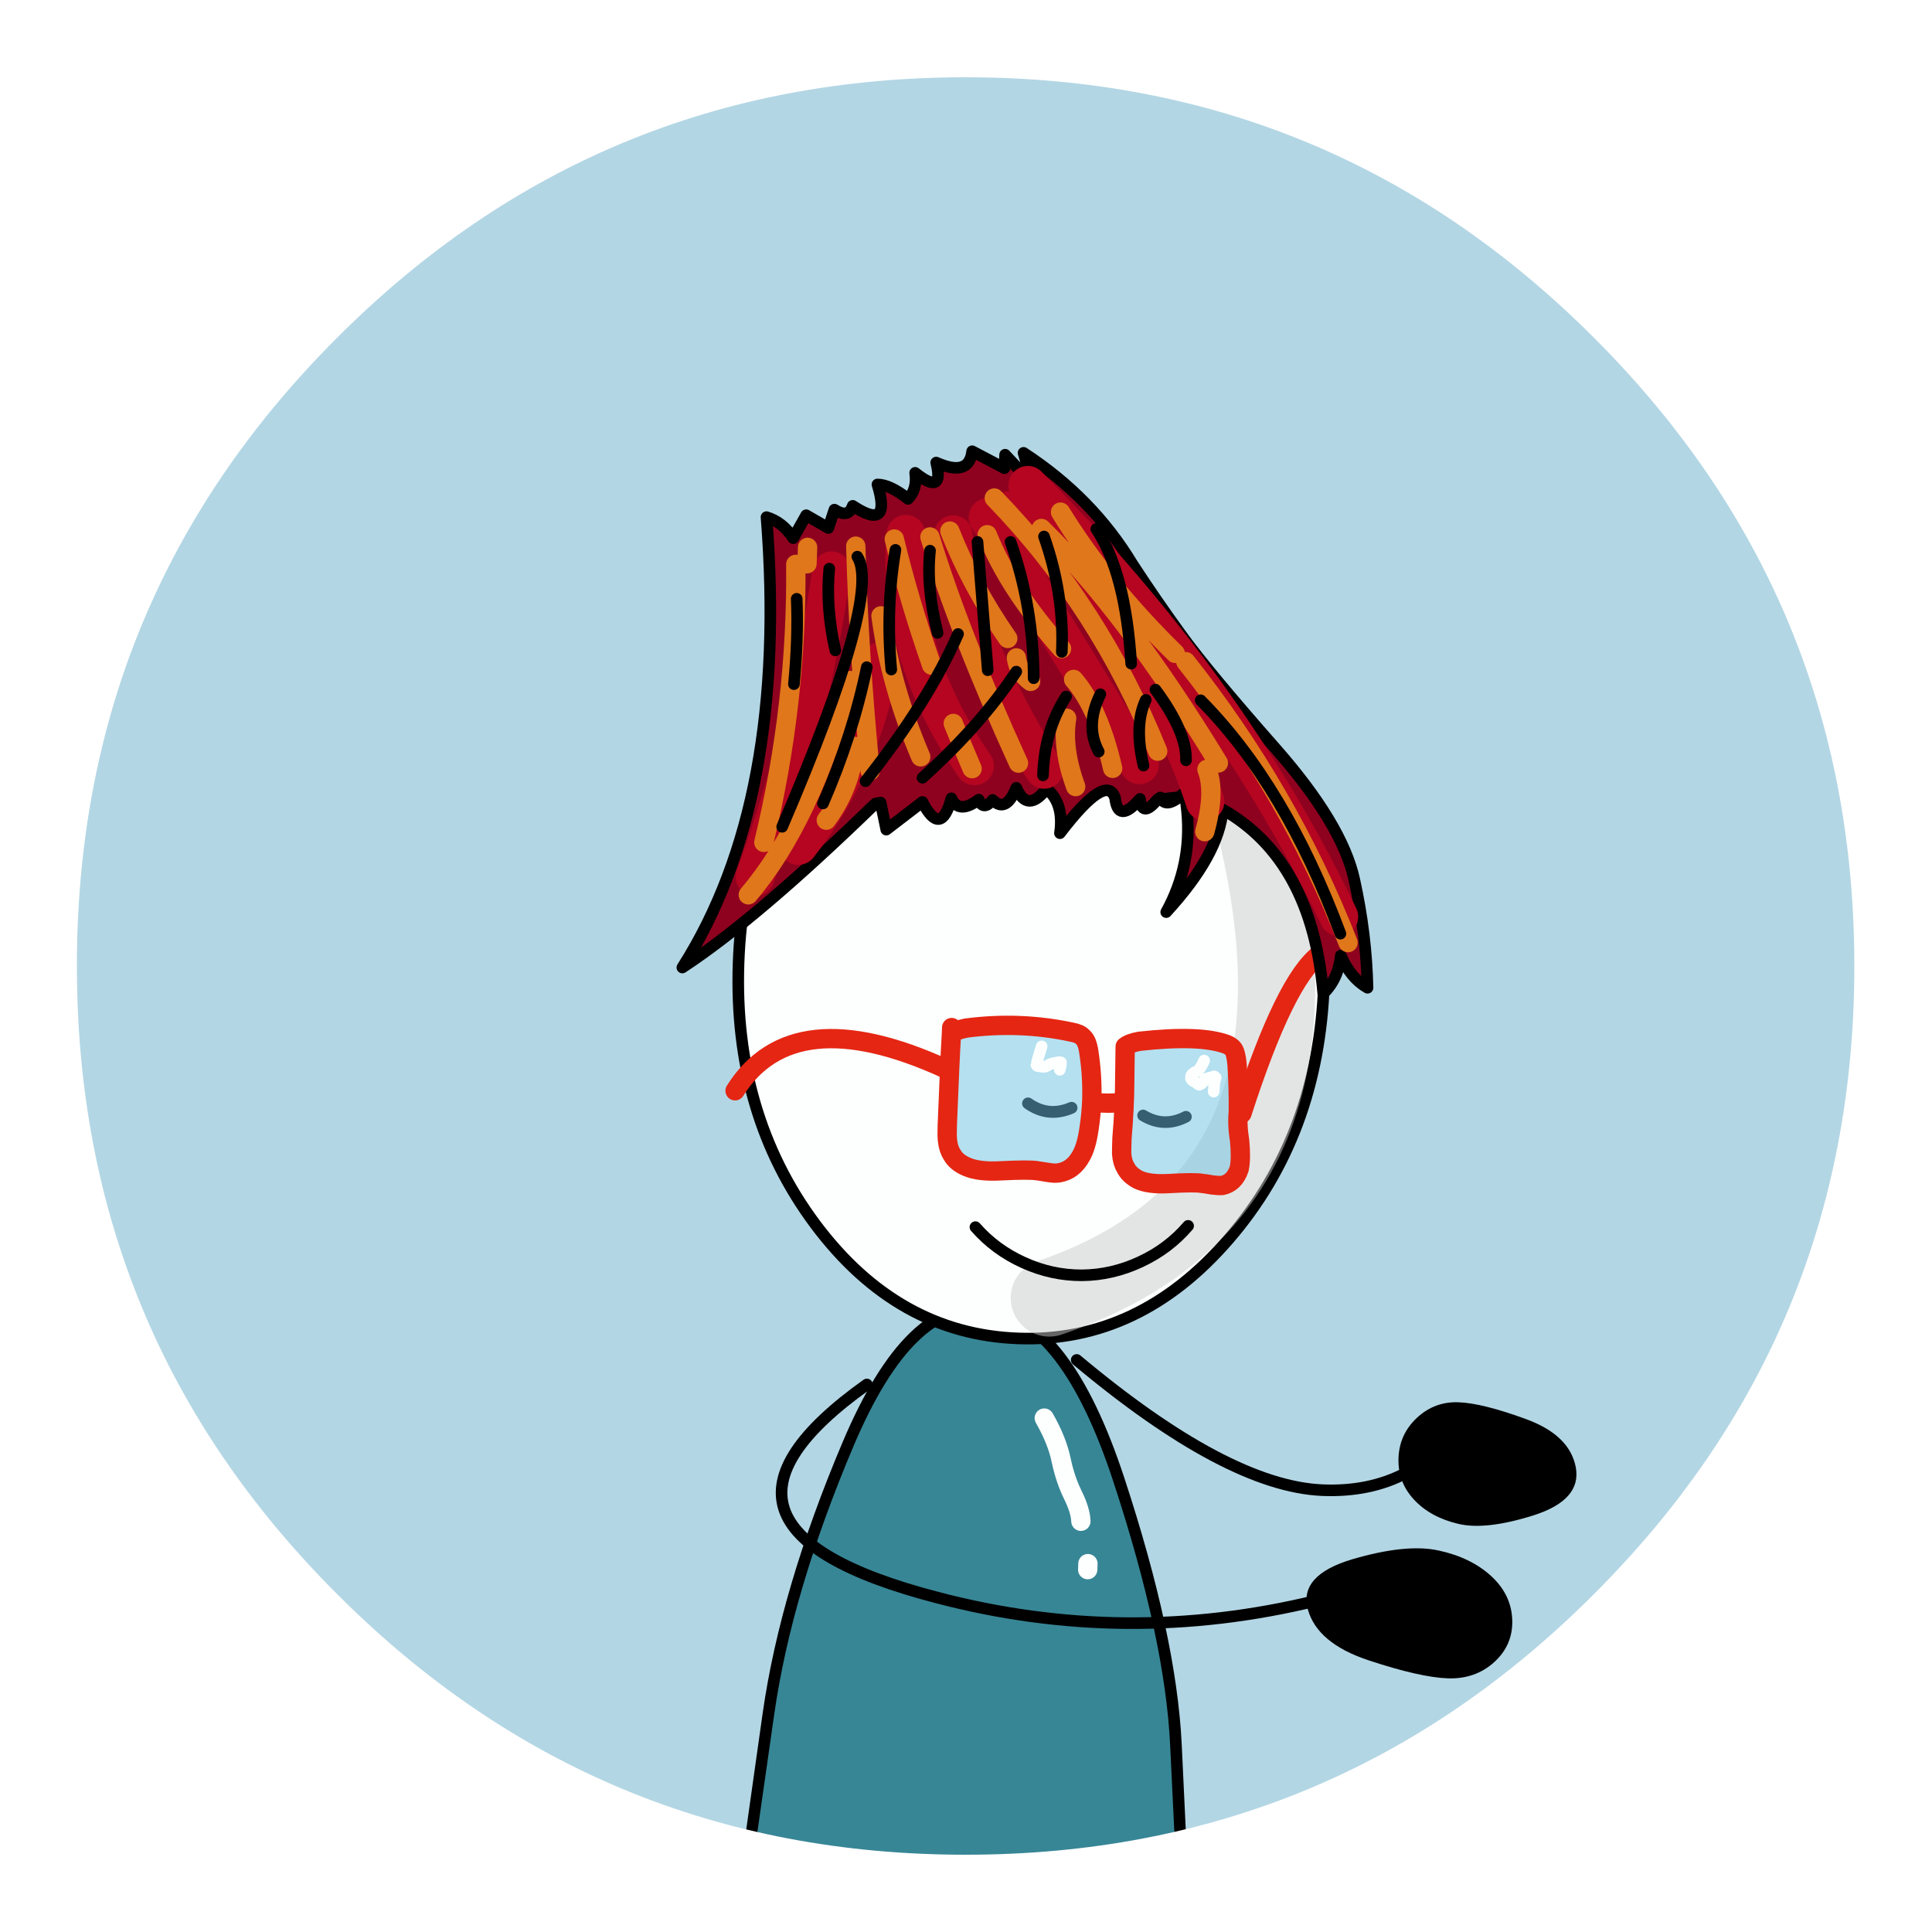
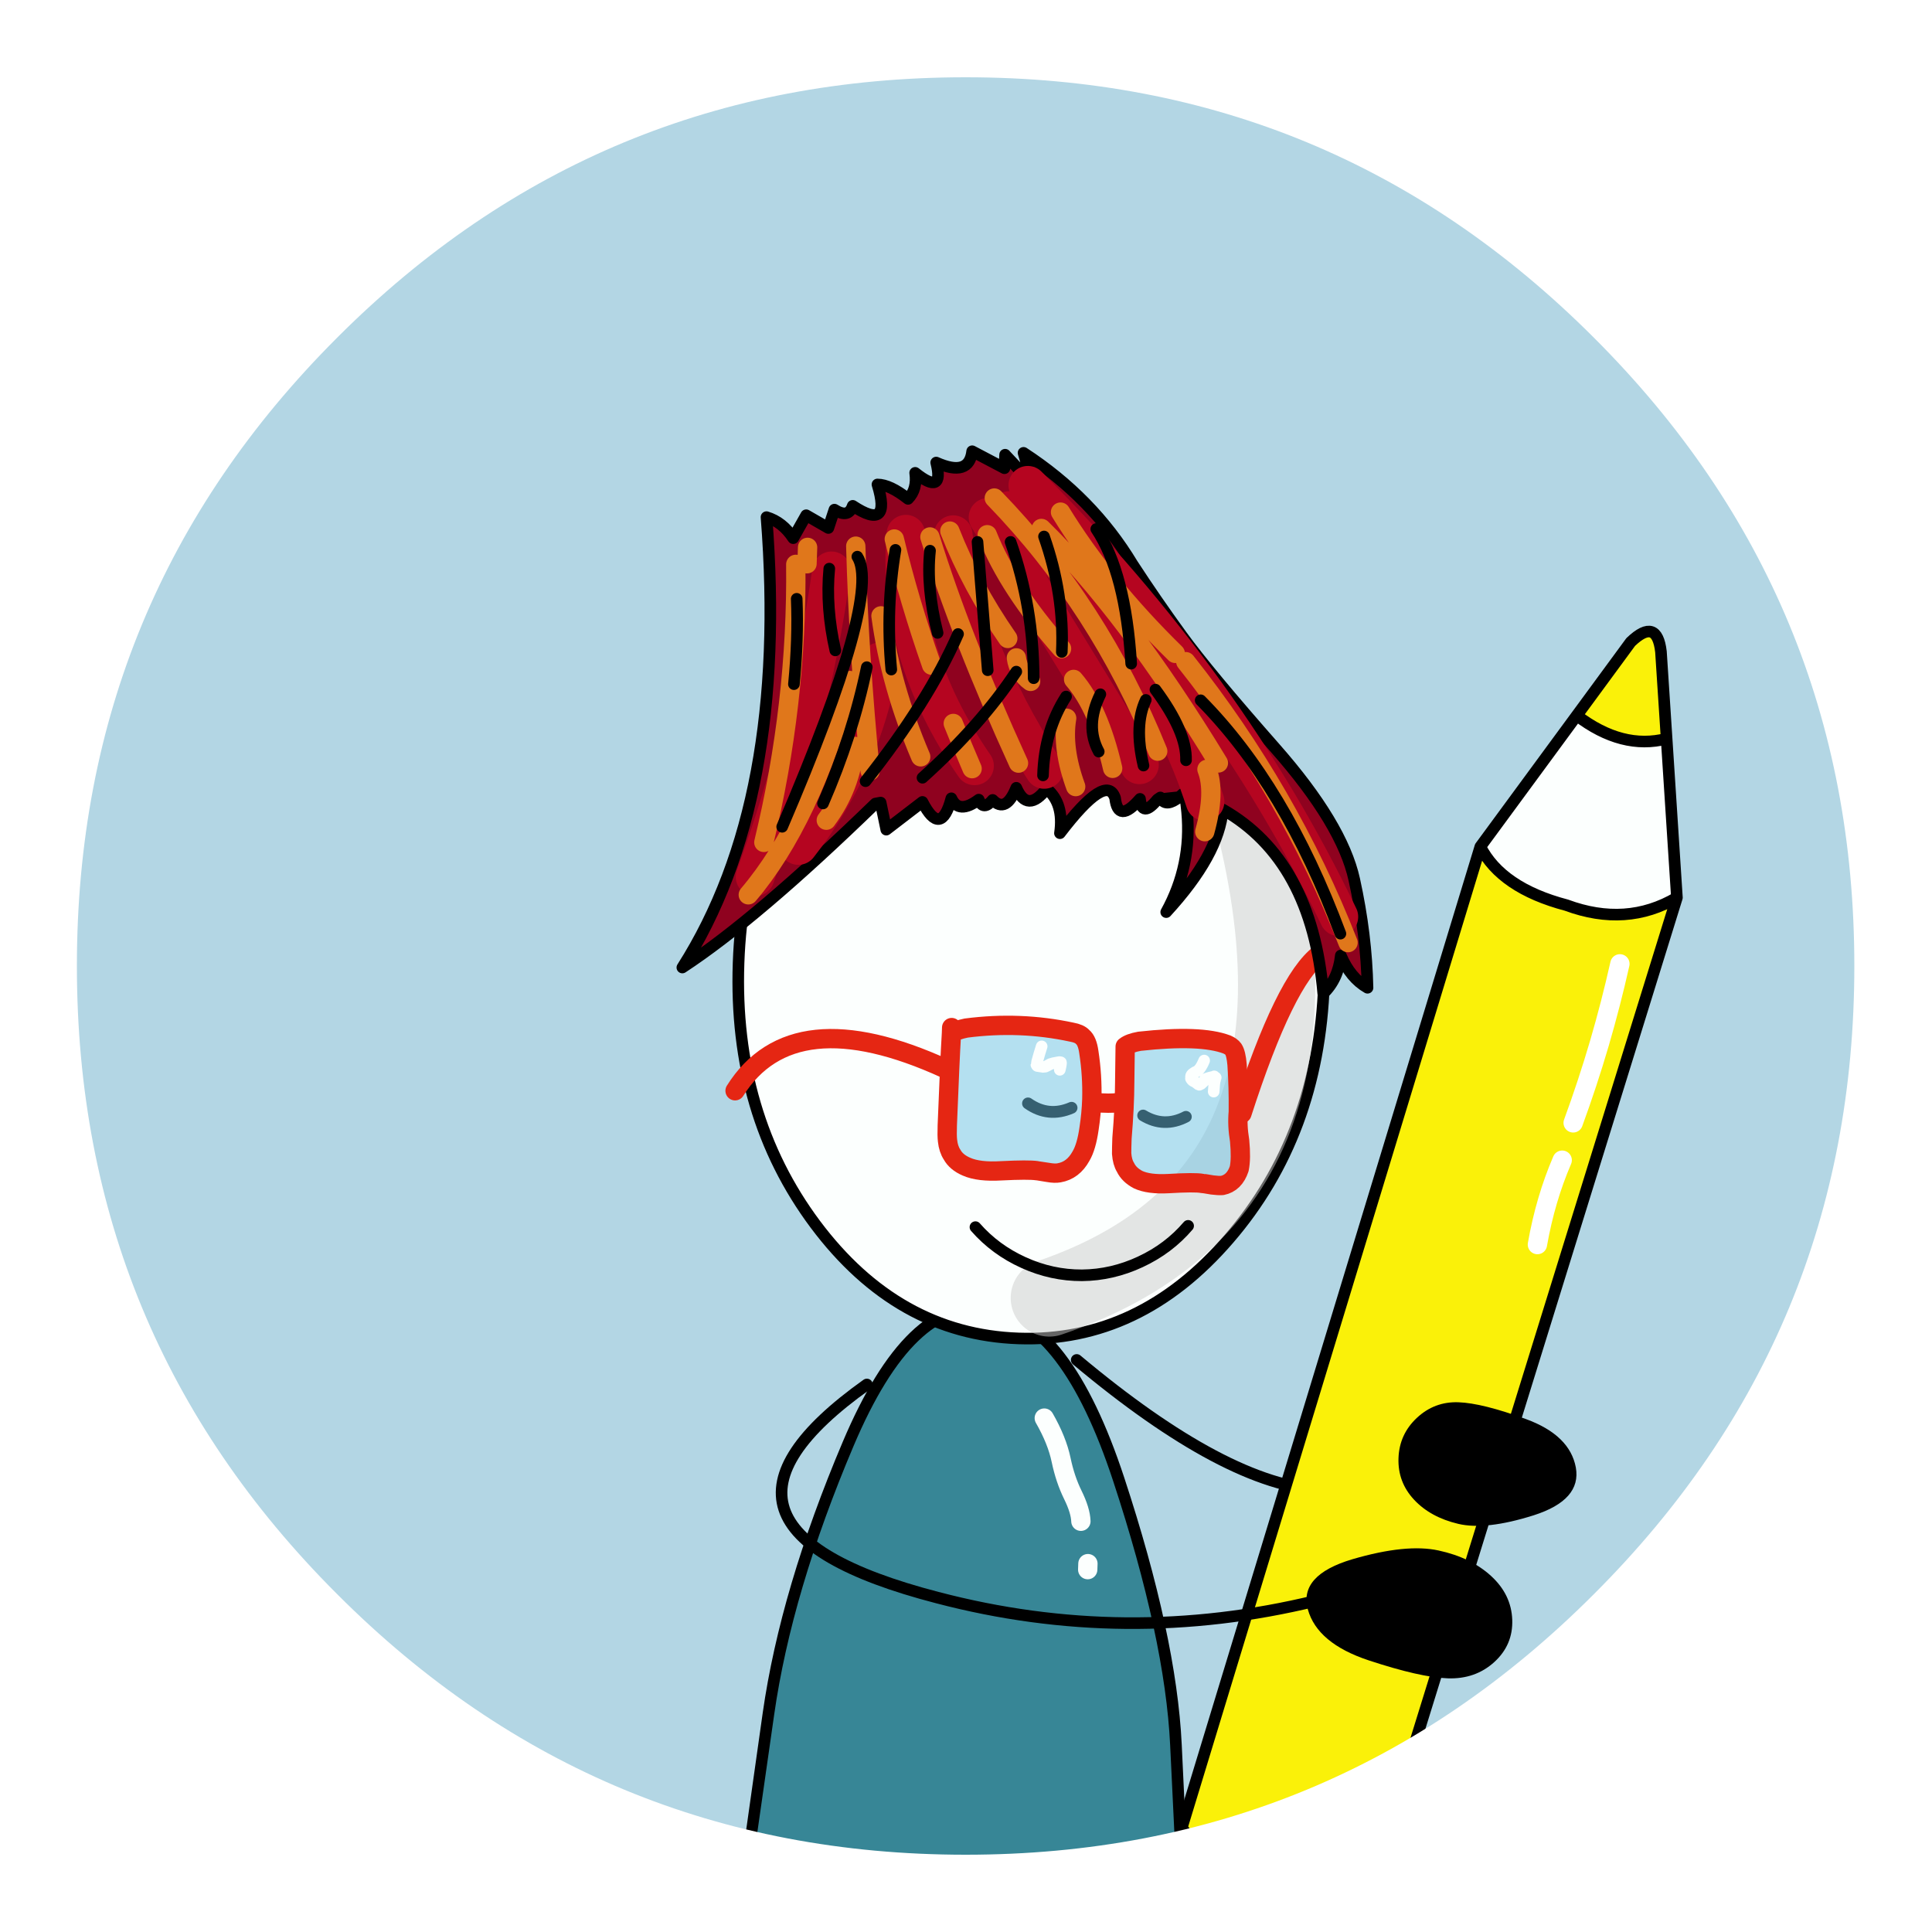
<svg xmlns="http://www.w3.org/2000/svg" xmlns:xlink="http://www.w3.org/1999/xlink" version="1.1" preserveAspectRatio="none" x="0px" y="0px" width="500px" height="500px" viewBox="0 0 500 500">
  <defs>
    <g id="background_0_Layer0_0_FILL">
      <path fill="#B3D6E4" stroke="none" d=" M 173.2 -173.25 Q 101.5 -245 0 -245 -101.5 -245 -173.25 -173.25 -245 -101.5 -245 0 -245 101.5 -173.25 173.2 -101.5 245 0 245 101.5 245 173.2 173.2 245 101.5 245 0 245 -101.5 173.2 -173.25 Z" />
    </g>
    <g id="lijf_0_Layer1_0_FILL">
      <path fill="#378696" stroke="none" d=" M 36.15 -34.2 Q 21.257 -74.688 0.95 -77.05 -19.313 -79.422 -34.1 -40.9 -48.838 -2.368 -52.3 29.65 -55.704 61.706 -55.7 61.75 -55.7 67.25 -39.45 71.15 -23.1 75.05 0 75.05 23.1 75.05 39.4 71.15 55.7 67.25 55.7 61.75 55.701 61.702 53.4 34 51.095 6.293 36.15 -34.2 Z" />
    </g>
    <g id="hoofd_50_Layer10_0_FILL">
      <path fill="#FCFFFE" stroke="none" d=" M 44.5 -28.8 Q 66.75 -56.5 66.75 -95.65 66.75 -134.8 44.5 -162.5 22.3 -190.2 -9.05 -190.2 -40.4 -190.2 -62.65 -162.5 -84.85 -134.8 -84.85 -95.65 -84.85 -56.5 -62.65 -28.8 -40.4 -1.1 -9.05 -1.1 22.3 -1.1 44.5 -28.8 Z" />
    </g>
    <g id="bril1_0_Layer1_0_FILL">
      <path fill="#6DC2E4" fill-opacity="0.498" stroke="none" d=" M 18.55 -0.5 Q 18.5 -6.65 17.35 -12.7 16.85 -15.6 15.6 -16.55 14.8 -17.4 12.75 -17.7 -0.7 -20.1 -14.6 -17.8 -17.25 -17.15 -18.35 -16.3 -18.45 -12.45 -18.5 -7.1 -18.55 -0.8 -18.6 7.55 -18.6 10.25 -18.4 11.5 -18.1 13.65 -17.1 15.05 -15.95 17 -13.25 18.05 -10 19.35 -4.25 18.8 2.8 18.2 5 18.45 5.15 18.45 7.9 18.8 9.65 19.05 10.75 18.8 14.35 18.05 16.25 14.3 17.6 11.85 18.1 7.05 18.55 3.25 18.55 -0.5 Z" />
    </g>
    <g id="bril2_0_Layer1_0_FILL">
-       <path fill="#6DC2E4" fill-opacity="0.498" stroke="none" d=" M 9.85 -16.55 Q 9.3 -17.25 8.15 -17.7 1.25 -20.05 -14.5 -17.75 -17.05 -17.2 -18.15 -16.25 -18.05 -12.25 -17.95 -7.05 -17.75 -0.6 -18.15 7.5 -18.15 10.1 -18.1 11.45 -17.85 13.7 -17 14.95 -16 16.9 -13.6 18.05 -10.8 19.25 -5.75 18.8 1.15 18.15 3 18.45 3.1 18.4 5.6 18.75 7.2 18.9 8.2 18.8 11.35 18.05 12.45 14.3 12.9 11.7 12.3 7.05 11.5 3.15 11.7 -0.4 11.55 -6.7 10.95 -12.6 10.6 -15.5 9.85 -16.55 Z" />
+       <path fill="#6DC2E4" fill-opacity="0.498" stroke="none" d=" M 11.7 -0.4 Q 11.55 -6.7 10.95 -12.6 10.6 -15.5 9.85 -16.55 9.3 -17.25 8.15 -17.7 1.25 -20.05 -14.5 -17.75 -17.05 -17.2 -18.15 -16.25 -18.05 -12.25 -17.95 -7.05 -17.75 -0.6 -18.15 7.5 -18.15 10.1 -18.1 11.45 -17.85 13.7 -17 14.95 -16 16.9 -13.6 18.05 -10.8 19.25 -5.75 18.8 1.15 18.15 3 18.45 3.1 18.4 5.6 18.75 7.2 18.9 8.2 18.8 11.35 18.05 12.45 14.3 12.9 11.7 12.3 7.05 11.5 3.15 11.7 -0.4 Z" />
    </g>
    <g id="haar_0_Layer3_0_FILL">
      <path fill="#8F021F" stroke="none" d=" M 37.5 -22.7 Q 30.35 -31.85 24.1 -40.75 13.15 -57.6 -5.1 -68.6 L -2.5 -60.65 -9.85 -67.95 -9.9 -64.45 -18.4 -68.55 Q -18.95 -61.8 -27.6 -65.3 -25.15 -56.65 -32.95 -62.45 -32.2 -58.2 -34.55 -55.65 -39.4 -59.2 -42.6 -59.1 -38.45 -47 -48.8 -53.35 -49.8 -50 -53.5 -52.2 L -54.9 -47.4 -60.75 -50.5 -63.9 -44.45 Q -66.8 -48.55 -71 -49.65 -62.7 23.4 -88.7 67.6 -70.05 54.45 -40.25 23.45 L -38.9 23.15 -37.2 30.1 -28.1 22.6 Q -23 31.75 -20.65 21.4 -18.6 25.55 -13.55 21.5 -12.3 24.45 -9.95 21.45 -6.4 24.85 -3.95 18.1 -0.85 24.65 3.9 18.05 8.6 21.7 7.75 29.45 19.25 13.25 21.7 19.85 22.7 26.6 28.15 19.85 28.85 24.85 32.65 19.85 L 33.4 19.3 Q 33.5 19.5 33.65 19.7 L 38.25 19.05 Q 38.65 18.65 39.15 18.2 L 39.8 18.8 Q 40.2 20.8 40.45 22.8 42.2 36.55 35.95 48.9 49.1 33.55 49.65 21.85 73.15 34.15 77.3 68.55 81.05 64.7 81.5 58.55 84.2 64.3 88.7 66.65 87.95 53 84.3 38.8 80.65 24.55 62.65 5.5 44.65 -13.55 37.5 -22.7 Z" />
+     </g>
+     <g id="potlood_0_Layer0_0_FILL">
+       <path fill="#FAF109" stroke="none" d=" M 59.85 -98.05 Q 47.05 -89.9 31.35 -95.1 14.35 -98.95 8.55 -109.45 L -59.8 146.95 Q -46.05 165.6 -12.15 166.65 L 59.85 -98.05 M 45.7 -80.4 Q 43.75 -70 41.1 -59.6 38.45 -49.25 35.05 -38.85 38.45 -49.25 41.1 -59.6 43.75 -70 45.7 -80.4 M 32.55 -29.1 Q 28.55 -18.85 26.9 -7.05 28.55 -18.85 32.55 -29.1 M 53.5 -161.5 Q 52.15 -170.45 45.6 -163.75 L 32.3 -144.25 Q 44.35 -135.7 55.75 -139.05 L 53.5 -161.5 Z" />
+       <path fill="#FCFFFE" stroke="none" d=" M 32.3 -144.25 L 8.55 -109.45 Q 14.35 -98.95 31.35 -95.1 47.05 -89.9 59.85 -98.05 L 55.75 -139.05 Q 44.35 -135.7 32.3 -144.25 Z" />
    </g>
    <g id="handje_0_Layer0_0_FILL">
      <path fill="#000000" stroke="none" d=" M -41.05 -14 Q -45.45 -9.6 -45.45 -3.4 -45.45 2.8 -41.05 7.2 -36.65 11.6 -29.4 13.05 -22.2 14.5 -9.95 10.15 2.3 5.75 0.5 -2.6 -1.35 -10.9 -12.8 -14.65 -24.25 -18.4 -30.45 -18.4 -36.65 -18.4 -41.05 -14 Z" />
    </g>
    <g id="afdek_0_Layer0_0_FILL">
-       <path fill="#FFFFFF" stroke="none" d=" M 250 250 L 250 -250 -250 -250 -250 250 250 250 M -169.8 -169.7 Q -99.55 -240 -0.1 -240 99.3 -240 169.55 -169.7 239.9 -99.45 239.9 0 239.9 99.45 169.55 169.65 99.3 240 -0.1 240 -99.55 240 -169.8 169.65 -240.1 99.45 -240.1 0 -240.1 -99.45 -169.8 -169.7 Z" />
+       <path fill="#FFFFFF" stroke="none" d=" M 250 -250 L -250 -250 -250 250 250 250 250 -250 M -169.8 -169.7 Q -99.55 -240 -0.1 -240 99.3 -240 169.55 -169.7 239.9 -99.45 239.9 0 239.9 99.45 169.55 169.65 99.3 240 -0.1 240 -99.55 240 -169.8 169.65 -240.1 99.45 -240.1 0 -240.1 -99.45 -169.8 -169.7 Z" />
    </g>
-     <path id="Layer7_0_1_STROKES" stroke="#000000" stroke-width="3" stroke-linejoin="round" stroke-linecap="round" fill="none" d=" M 278.65 351.95 Q 317.55 384.55 342.15 385.65 366.65 386.7 379.75 365.9" />
+     <path id="Symbool_16_0_Layer0_0_1_STROKES" stroke="#000000" stroke-width="3" stroke-linejoin="round" stroke-linecap="round" fill="none" d=" M -50.55 -16.85 Q -11.65 15.75 12.95 16.85 37.45 17.9 50.55 -2.9" />
    <path id="lijf_0_Layer1_0_1_STROKES" stroke="#000000" stroke-width="3" stroke-linejoin="round" stroke-linecap="round" fill="none" d=" M 55.7 61.75 Q 55.7 67.25 39.4 71.15 23.1 75.05 0 75.05 -23.1 75.05 -39.45 71.15 -55.7 67.25 -55.7 61.75 -55.704 61.706 -52.275 29.675 -48.838 -2.368 -34.075 -40.9 -19.313 -79.422 0.975 -77.05 21.257 -74.688 36.175 -34.2 51.095 6.293 53.4 34 55.701 61.702 55.7 61.75 Z" />
-     <path id="lijf_0_Layer0_0_1_STROKES" stroke="#FCFFFE" stroke-width="5" stroke-linejoin="round" stroke-linecap="round" fill="none" d=" M 16.4 -49.3 Q 19.9 -43.647 21.125 -38.65 22.351 -33.659 24.475 -29.7 26.599 -25.738 26.8 -22.95 M 29 -10.5 L 29 -12.05" />
+     <path id="lijf_0_Layer0_0_1_STROKES" stroke="#FCFFFE" stroke-width="5" stroke-linejoin="round" stroke-linecap="round" fill="none" d=" M 29 -10.5 L 29 -12.05 M 16.4 -49.3 Q 19.9 -43.647 21.125 -38.65 22.351 -33.659 24.475 -29.7 26.599 -25.738 26.8 -22.95" />
    <path id="hoofd_50_Layer10_0_1_STROKES" stroke="#000000" stroke-width="3" stroke-linejoin="round" stroke-linecap="round" fill="none" d=" M 66.75 -95.65 Q 66.75 -56.5 44.5 -28.8 22.3 -1.1 -9.05 -1.1 -40.4 -1.1 -62.65 -28.8 -84.85 -56.5 -84.85 -95.65 -84.85 -134.8 -62.65 -162.5 -40.4 -190.2 -9.05 -190.2 22.3 -190.2 44.5 -162.5 66.75 -134.8 66.75 -95.65 Z" />
    <path id="hoofd_50_Layer9_0_1_STROKES" stroke="#CCCCCC" stroke-opacity="0.498" stroke-width="20" stroke-linejoin="round" stroke-linecap="round" fill="none" d=" M -1.45 -11.85 Q 75.95 -41.15 46.45 -139.75" />
    <path id="ogen_50_Layer0_0_1_STROKES" stroke="#000000" stroke-width="3" stroke-linejoin="round" stroke-linecap="round" fill="none" d=" M -7.95 5.3 Q -2.4 8.392 3.15 5.25" />
    <path id="bril1_0_Layer1_0_1_STROKES" stroke="#E52613" stroke-width="5" stroke-linejoin="round" stroke-linecap="round" fill="none" d=" M -18.35 -16.3 Q -17.25 -17.15 -14.6 -17.8 -0.7 -20.1 12.75 -17.7 14.8 -17.4 15.6 -16.55 16.85 -15.6 17.35 -12.7 18.5 -6.65 18.55 -0.5 18.55 3.25 18.1 7.05 17.6 11.85 16.25 14.3 14.35 18.05 10.75 18.8 9.65 19.05 7.9 18.8 5.15 18.45 5 18.45 2.8 18.2 -4.25 18.8 -10 19.35 -13.25 18.05 -15.95 17 -17.1 15.05 -18.1 13.65 -18.4 11.5 -18.6 10.25 -18.6 7.55 -18.55 -0.8 -18.5 -7.1 -18.45 -12.45 -18.35 -16.3 -18.35 -17.1 -18.35 -17.8" />
    <path id="bril1_0_Layer0_0_1_STROKES" stroke="#FCFFFE" stroke-width="3" stroke-linejoin="round" stroke-linecap="round" fill="none" d=" M 5.1 -13.75 Q 4.5 -11.6 4.25 -10.5 4 -9.65 4 -9.1 3.9 -9 3.9 -8.95 3.9 -8.85 4 -8.85 4 -8.6 4.35 -8.6 4.6 -8.6 5.25 -8.5 5.7 -8.4 6 -8.5 6.3 -8.5 6.75 -8.8 L 7.5 -9.25 Q 8.1 -9.5 9.35 -9.75 L 9.85 -9.85 Q 10.25 -9.85 10.25 -9.75 L 10.25 -9.35 Q 10.25 -9.1 10 -7.85" />
    <path id="bril2_0_Layer1_0_1_STROKES" stroke="#E52613" stroke-width="5" stroke-linejoin="round" stroke-linecap="round" fill="none" d=" M -18.15 -16.25 Q -17.05 -17.2 -14.5 -17.75 1.25 -20.05 8.15 -17.7 9.3 -17.25 9.85 -16.55 10.6 -15.5 10.95 -12.6 11.55 -6.7 11.7 -0.4 11.5 3.15 12.3 7.05 12.9 11.7 12.45 14.3 11.35 18.05 8.2 18.8 7.2 18.9 5.6 18.75 3.1 18.4 3 18.45 1.15 18.15 -5.75 18.8 -10.8 19.25 -13.6 18.05 -16 16.9 -17 14.95 -17.85 13.7 -18.1 11.45 -18.15 10.1 -18.15 7.5 -17.75 -0.6 -17.95 -7.05 -18.05 -12.25 -18.15 -16.25 Z" />
    <path id="bril2_0_Layer0_0_1_STROKES" stroke="#FCFFFE" stroke-width="3" stroke-linejoin="round" stroke-linecap="round" fill="none" d=" M 2.4 -13.35 Q 1.4 -10.65 0.2 -10.3 -1.2 -9.45 -0.75 -8.8 L -0.8 -8.65 Q -0.95 -8.5 -0.7 -8.5 -0.75 -8.2 -0.15 -7.9 0 -7.95 0.8 -7.35 1.45 -6.8 1.5 -7.2 1.75 -7.05 2.15 -7.65 2.45 -7.75 2.75 -8.45 3.2 -8.8 4.6 -9.15 4.8 -8.85 5.15 -9.35 5.25 -9.1 5.55 -9.05 5.3 -8.65 5.4 -8.4 5.2 -7.9 5.15 -5.4" />
-     <path id="hoofd_50_Layer4_0_1_STROKES" stroke="#000000" stroke-width="3" stroke-linejoin="round" stroke-linecap="round" fill="none" d=" M -21.2 -29.5 Q -15.85 -23.8 -8.4 -20.75 -1 -17.7 6.8 -18 14.6 -18.35 21.75 -22 28.95 -25.65 33.8 -31.75" />
-     <path id="hoofd_50_Layer3_0_1_STROKES" stroke="#E52613" stroke-width="5" stroke-linejoin="round" stroke-linecap="round" fill="none" d=" M 46.7 -61.3 Q 56.65 -96.3 65.45 -103.25" />
-     <path id="hoofd_50_Layer2_0_1_STROKES" stroke="#E52613" stroke-width="5" stroke-linejoin="round" stroke-linecap="round" fill="none" d=" M 8.7 -62.75 L 10.4 -62.75 Q 13.95 -62.7 15.25 -63.2" />
-     <path id="hoofd_50_Layer1_0_1_STROKES" stroke="#E52613" stroke-width="5" stroke-linejoin="round" stroke-linecap="round" fill="none" d=" M -30.4 -70.2 Q -70.5 -86.85 -84.6 -62.6" />
+     <path id="Symbool_229_0_Layer0_0_1_STROKES" stroke="#000000" stroke-width="3" stroke-linejoin="round" stroke-linecap="round" fill="none" d=" M -27.5 -4.65 Q -22.15 1.05 -14.7 4.1 -7.3 7.15 0.5 6.85 8.3 6.5 15.45 2.85 22.65 -0.8 27.5 -6.9" />
+     <path id="Symbool_204_0_Layer0_0_1_STROKES" stroke="#E52613" stroke-width="5" stroke-linejoin="round" stroke-linecap="round" fill="none" d=" M -9.35 20.95 Q 0.6 -14.05 9.4 -21" />
+     <path id="Symbool_179_0_Layer0_0_1_STROKES" stroke="#E52613" stroke-width="5" stroke-linejoin="round" stroke-linecap="round" fill="none" d=" M -3.25 0.2 L -1.55 0.2 Q 2 0.25 3.3 -0.25" />
+     <path id="Symbool_154_0_Layer0_0_1_STROKES" stroke="#E52613" stroke-width="5" stroke-linejoin="round" stroke-linecap="round" fill="none" d=" M 27.1 -0.4 Q -13 -17.05 -27.1 7.2" />
    <path id="haar_0_Layer3_0_1_STROKES" stroke="#000000" stroke-width="3" stroke-linejoin="round" stroke-linecap="round" fill="none" d=" M 38.25 19.05 Q 38.65 18.65 39.15 18.2 L 39.8 18.8 Q 40.2 20.8 40.45 22.8 42.2 36.55 35.95 48.9 49.1 33.55 49.65 21.85 73.15 34.15 77.3 68.55 81.05 64.7 81.5 58.55 84.2 64.3 88.7 66.65 87.95 53 84.3 38.8 80.65 24.55 62.65 5.5 44.65 -13.55 37.5 -22.7 30.35 -31.85 24.1 -40.75 13.15 -57.6 -5.1 -68.6 L -2.5 -60.65 -9.85 -67.95 -9.9 -64.45 -18.4 -68.55 Q -18.95 -61.8 -27.6 -65.3 -25.15 -56.65 -32.95 -62.45 -32.2 -58.2 -34.55 -55.65 -39.4 -59.2 -42.6 -59.1 -38.45 -47 -48.8 -53.35 -49.8 -50 -53.5 -52.2 L -54.9 -47.4 -60.75 -50.5 -63.9 -44.45 Q -66.8 -48.55 -71 -49.65 -62.7 23.4 -88.7 67.6 -70.05 54.45 -40.25 23.45 L -38.9 23.15 -37.2 30.1 -28.1 22.6 Q -23 31.75 -20.65 21.4 -18.6 25.55 -13.55 21.5 -12.3 24.45 -9.95 21.45 -6.4 24.85 -3.95 18.1 -0.85 24.65 3.9 18.05 8.6 21.7 7.75 29.45 19.25 13.25 21.7 19.85 22.7 26.6 28.15 19.85 28.85 24.85 32.65 19.85 L 33.4 19.3 Q 33.5 19.5 33.65 19.7 L 38.25 19.05 Q 35.05 21.75 33.65 19.7" />
-     <path id="haar_0_Layer2_0_1_STROKES" stroke="#B50520" stroke-width="10" stroke-linejoin="round" stroke-linecap="round" fill="none" d=" M -59.8 35 Q -44.202 13.696 -40.4 -13.25 M -53.7 -36.35 Q -57.84 3.575 -70.7 43.5 M -14.95 12.8 Q -36.277 -15.893 -34.8 -46.5 M -22.55 -46.8 Q -18.379 -17.48 3.1 13.1 M 27.7 11.05 L -13.7 -51.6 M 45 19.95 Q 30.632 -19.775 -8.3 -53.55 M -3.7 -60.25 Q 49.878 -10.27 80.65 48.55" />
-     <path id="haar_0_Layer1_0_1_STROKES" stroke="#E0771B" stroke-width="5" stroke-linejoin="round" stroke-linecap="round" fill="none" d=" M 5 -53.6 Q 17.18 -35.251 35.95 -18.1 M 45.2 27.75 Q 47.696 17.379 45.2 11.6 M 9.9 -10.45 Q 16.63 -3.238 20.8 12.2 M 8.45 -0.35 Q 7.427 7.451 11.4 17.25 M 48.1 9.85 Q 22.676 -28.716 0.2 -49.2 M 38.75 -16.05 Q 66.557 16.582 83.25 55.15 M -60.1 -42.2 L -60.1 -37.95 M -5.1 -15.5 Q -4.436 -11.733 -1.2 -9.55 M -23.45 -47.7 Q -17.374 -33.668 -7.5 -20.45 M -37.75 -45.15 Q -33.314 -29.178 -26.95 -12.85 M -20.825 2.025 Q -18.298 7.76 -15.55 13.55 M -52.8 28.2 Q -46.72 19.443 -46.15 8.85 M -72.3 48.2 Q -56.803 28.642 -48 -8.15 M -63 -37.7 Q -61.344 -1.6 -68.75 34.5 M -47.65 -42.95 Q -45.927 -15.305 -41.9 15.05 M -40.5 -25.15 Q -37.431 -7.185 -28.95 10.95 M -3.6 11.7 Q -19.668 -20.452 -28.55 -46 M -13.75 -47.1 Q -7.787 -33.435 6.5 -18.3 M -12.25 -56.65 Q 15.78 -29.703 32.3 7.35" />
-     <path id="haar_0_Layer0_0_1_STROKES" stroke="#000000" stroke-width="3" stroke-linejoin="round" stroke-linecap="round" fill="none" d=" M 0.95 -47.15 Q 6.751 -32.3 6.6 -17.45 M 14.4 -49.55 Q 22.356 -38.546 24.65 -15.05 M 42.95 -6.2 Q 65.587 15.107 81.2 52.9 M 31.15 -8.55 Q 39.662 2.145 39.7 9.45 M 28.75 -5.8 Q 25.906 0.804 28.75 11.2 M 16.95 -6.85 Q 13.212 1.449 17.05 8 M 8.1 -5.95 Q 2.796 2.964 2.85 14.65 M -54.3 -36.9 Q -54.91 -26.839 -52 -15.8 M -62.45 -28.8 Q -61.67 -18.505 -62.4 -6.7 M -28.4 -42.45 Q -29.079 -32.913 -25.7 -21.25 M -37.35 -42.35 Q -39.365 -27.216 -37.35 -11.35 M -16.2 -45.15 L -12.4 -12.05 M -7.65 -45.45 Q -1.113 -28.789 -0.45 -10.4 M -43.7 -11.75 Q -46.738 5.984 -53.8 23.9 M -47.15 -40.25 Q -40.481 -30.669 -64.15 30.3 M -5 -11.95 Q -13.755 2.29 -28.3 16.35 M -20.4 -21.15 Q -27.464 -3.358 -43 17.75" />
-     <path id="Layer2_0_1_STROKES" stroke="#000000" stroke-width="3" stroke-linejoin="round" stroke-linecap="round" fill="none" d=" M 224.35 358.3 Q 172.45 395.25 242.55 413.45 291.3 426.25 340.5 414.3" />
+     <path id="haar_0_Layer2_0_1_STROKES" stroke="#B50520" stroke-width="10" stroke-linejoin="round" stroke-linecap="round" fill="none" d=" M -3.7 -60.25 Q 49.878 -10.27 80.65 48.55 M 45 19.95 Q 30.632 -19.775 -8.3 -53.55 M 27.7 11.05 L -13.7 -51.6 M -22.55 -46.8 Q -18.379 -17.48 3.1 13.1 M -14.95 12.8 Q -36.277 -15.893 -34.8 -46.5 M -53.7 -36.35 Q -57.84 3.575 -70.7 43.5 M -59.8 35 Q -44.202 13.696 -40.4 -13.25" />
+     <path id="haar_0_Layer1_0_1_STROKES" stroke="#E0771B" stroke-width="5" stroke-linejoin="round" stroke-linecap="round" fill="none" d=" M 5 -53.6 Q 17.18 -35.251 35.95 -18.1 M 45.2 27.75 Q 47.696 17.379 45.2 11.6 M 38.75 -16.05 Q 66.557 16.582 83.25 55.15 M 48.1 9.85 Q 22.676 -28.716 0.2 -49.2 M 8.45 -0.35 Q 7.427 7.451 11.4 17.25 M 9.9 -10.45 Q 16.63 -3.238 20.8 12.2 M -60.1 -42.2 L -60.1 -37.95 M -37.75 -45.15 Q -33.314 -29.178 -26.95 -12.85 M -23.45 -47.7 Q -17.374 -33.668 -7.5 -20.45 M -5.1 -15.5 Q -4.436 -11.733 -1.2 -9.55 M -20.825 2.025 Q -18.298 7.76 -15.55 13.55 M -52.8 28.2 Q -46.72 19.443 -46.15 8.85 M -3.6 11.7 Q -19.668 -20.452 -28.55 -46 M -40.5 -25.15 Q -37.431 -7.185 -28.95 10.95 M -47.65 -42.95 Q -45.927 -15.305 -41.9 15.05 M -63 -37.7 Q -61.344 -1.6 -68.75 34.5 M -72.3 48.2 Q -56.803 28.642 -48 -8.15 M -12.25 -56.65 Q 15.78 -29.703 32.3 7.35 M -13.75 -47.1 Q -7.787 -33.435 6.5 -18.3" />
+     <path id="haar_0_Layer0_0_1_STROKES" stroke="#000000" stroke-width="3" stroke-linejoin="round" stroke-linecap="round" fill="none" d=" M 0.95 -47.15 Q 6.751 -32.3 6.6 -17.45 M 14.4 -49.55 Q 22.356 -38.546 24.65 -15.05 M 8.1 -5.95 Q 2.796 2.964 2.85 14.65 M 16.95 -6.85 Q 13.212 1.449 17.05 8 M 28.75 -5.8 Q 25.906 0.804 28.75 11.2 M 31.15 -8.55 Q 39.662 2.145 39.7 9.45 M 42.95 -6.2 Q 65.587 15.107 81.2 52.9 M -62.45 -28.8 Q -61.67 -18.505 -62.4 -6.7 M -54.3 -36.9 Q -54.91 -26.839 -52 -15.8 M -7.65 -45.45 Q -1.113 -28.789 -0.45 -10.4 M -16.2 -45.15 L -12.4 -12.05 M -37.35 -42.35 Q -39.365 -27.216 -37.35 -11.35 M -28.4 -42.45 Q -29.079 -32.913 -25.7 -21.25 M -20.4 -21.15 Q -27.464 -3.358 -43 17.75 M -5 -11.95 Q -13.755 2.29 -28.3 16.35 M -47.15 -40.25 Q -40.481 -30.669 -64.15 30.3 M -43.7 -11.75 Q -46.738 5.984 -53.8 23.9" />
+     <path id="potlood_0_Layer0_0_1_STROKES" stroke="#000000" stroke-width="3" stroke-linejoin="round" stroke-linecap="round" fill="none" d=" M 55.75 -139.05 L 53.5 -161.5 Q 52.15 -170.45 45.6 -163.75 L 32.3 -144.25 Q 44.35 -135.7 55.75 -139.05 L 59.85 -98.05 -12.15 166.65 Q -46.05 165.6 -59.8 146.95 L 8.55 -109.45 32.3 -144.25 M 8.55 -109.45 Q 14.35 -98.95 31.35 -95.1 47.05 -89.9 59.85 -98.05" />
+     <path id="potlood_0_Layer0_0_2_STROKES" stroke="#FFFFFF" stroke-width="5" stroke-linejoin="round" stroke-linecap="round" fill="none" d=" M 45.7 -80.4 Q 43.75 -70 41.1 -59.6 38.45 -49.25 35.05 -38.85 M 32.55 -29.1 Q 28.55 -18.85 26.9 -7.05" />
+     <path id="Symbool_32_0_Layer0_0_1_STROKES" stroke="#000000" stroke-width="3" stroke-linejoin="round" stroke-linecap="round" fill="none" d=" M -47 -30.85 Q -98.9 6.1 -28.8 24.3 19.95 37.1 69.15 25.15" />
    <path id="afdek_0_Layer0_0_1_STROKES" stroke="#FFFFFF" stroke-width="20" stroke-linejoin="round" stroke-linecap="round" fill="none" d=" M 239.9 0 Q 239.9 99.45 169.55 169.65 99.3 240 -0.1 240 -99.55 240 -169.8 169.65 -240.1 99.45 -240.1 0 -240.1 -99.45 -169.8 -169.7 -99.55 -240 -0.1 -240 99.3 -240 169.55 -169.7 239.9 -99.45 239.9 0 Z" />
  </defs>
  <g transform="matrix( 1, 0, 0, 1, 250,250) ">
    <g transform="matrix( 1, 0, 0, 1, 0,0) ">
      <use xlink:href="#background_0_Layer0_0_FILL" />
    </g>
  </g>
-   <g transform="matrix( 1, 0, 0, 1, 0,0) ">
-     <use xlink:href="#Layer7_0_1_STROKES" />
+   <g transform="matrix( 1, 0, 0, 1, 329.2,368.8) ">
+     <g transform="matrix( 1, 0, 0, 1, 0,0) ">
+       <use xlink:href="#Symbool_16_0_Layer0_0_1_STROKES" />
+     </g>
  </g>
  <g transform="matrix( 0.9993896, 0.03489685, -0.03489685, 0.9993896, 252.15,415.7) ">
    <g transform="matrix( 1, 0, 0, 1, 0,0) ">
      <use xlink:href="#lijf_0_Layer1_0_FILL" />
      <use xlink:href="#lijf_0_Layer1_0_1_STROKES" />
    </g>
    <g transform="matrix( 1, 0, 0, 1, 0,0) ">
      <use xlink:href="#lijf_0_Layer0_0_1_STROKES" />
    </g>
  </g>
  <g transform="matrix( 0.9993744, 0.03488159, -0.03488159, 0.9993744, 272.6,347.8) ">
    <g transform="matrix( 1, 0, 0, 1, 0,0) ">
      <use xlink:href="#hoofd_50_Layer10_0_FILL" />
      <use xlink:href="#hoofd_50_Layer10_0_1_STROKES" />
    </g>
    <g transform="matrix( 1, 0, 0, 1, 0,0) ">
      <use xlink:href="#hoofd_50_Layer9_0_1_STROKES" />
    </g>
    <g transform="matrix( 1.017578, 0.07113647, -0.07113647, 1.017578, -0.25,-66.8) ">
      <g transform="matrix( 1, 0, 0, 1, 0,0) ">
        <use xlink:href="#ogen_50_Layer0_0_1_STROKES" />
      </g>
    </g>
    <g transform="matrix( 1, 0, 0, 1, 29.1,-65.2) ">
      <g transform="matrix( 1, 0, 0, 1, 0,0) ">
        <use xlink:href="#ogen_50_Layer0_0_1_STROKES" />
      </g>
    </g>
    <g transform="matrix( 1, 0, 0, 1, -10.8,-63.1) ">
      <g transform="matrix( 1, 0, 0, 1, 0,0) ">
        <use xlink:href="#bril1_0_Layer1_0_FILL" />
        <use xlink:href="#bril1_0_Layer1_0_1_STROKES" />
      </g>
      <g transform="matrix( 1, 0, 0, 1, 0,0) ">
        <use xlink:href="#bril1_0_Layer0_0_1_STROKES" />
      </g>
    </g>
    <g transform="matrix( 1, 0, 0, 1, 34.05,-61.3) ">
      <g transform="matrix( 1, 0, 0, 1, 0,0) ">
        <use xlink:href="#bril2_0_Layer1_0_FILL" />
        <use xlink:href="#bril2_0_Layer1_0_1_STROKES" />
      </g>
      <g transform="matrix( 1, 0, 0, 1, 0,0) ">
        <use xlink:href="#bril2_0_Layer0_0_1_STROKES" />
      </g>
    </g>
-     <g transform="matrix( 1, 0, 0, 1, 0,0) ">
-       <use xlink:href="#hoofd_50_Layer4_0_1_STROKES" />
+     <g transform="matrix( 1, 0, 0, 1, 6.3,-24.85) ">
+       <g transform="matrix( 1, 0, 0, 1, 0,0) ">
+         <use xlink:href="#Symbool_229_0_Layer0_0_1_STROKES" />
+       </g>
    </g>
-     <g transform="matrix( 1, 0, 0, 1, 0,0) ">
-       <use xlink:href="#hoofd_50_Layer3_0_1_STROKES" />
+     <g transform="matrix( 1, 0, 0, 1, 56.05,-82.25) ">
+       <g transform="matrix( 1, 0, 0, 1, 0,0) ">
+         <use xlink:href="#Symbool_204_0_Layer0_0_1_STROKES" />
+       </g>
    </g>
-     <g transform="matrix( 1, 0, 0, 1, 0,0) ">
-       <use xlink:href="#hoofd_50_Layer2_0_1_STROKES" />
+     <g transform="matrix( 1, 0, 0, 1, 11.95,-62.95) ">
+       <g transform="matrix( 1, 0, 0, 1, 0,0) ">
+         <use xlink:href="#Symbool_179_0_Layer0_0_1_STROKES" />
+       </g>
    </g>
-     <g transform="matrix( 1, 0, 0, 1, 0,0) ">
-       <use xlink:href="#hoofd_50_Layer1_0_1_STROKES" />
+     <g transform="matrix( 1, 0, 0, 1, -57.5,-69.8) ">
+       <g transform="matrix( 1, 0, 0, 1, 0,0) ">
+         <use xlink:href="#Symbool_154_0_Layer0_0_1_STROKES" />
+       </g>
    </g>
    <g transform="matrix( 1, 0, 0, 1, -10.65,-161.6) ">
      <g transform="matrix( 1, 0, 0, 1, 0,0) ">
        <use xlink:href="#haar_0_Layer3_0_FILL" />
        <use xlink:href="#haar_0_Layer3_0_1_STROKES" />
      </g>
      <g transform="matrix( 1, 0, 0, 1, 0,0) ">
        <use xlink:href="#haar_0_Layer2_0_1_STROKES" />
      </g>
      <g transform="matrix( 1, 0, 0, 1, 0,0) ">
        <use xlink:href="#haar_0_Layer1_0_1_STROKES" />
      </g>
      <g transform="matrix( 1, 0, 0, 1, 0,0) ">
        <use xlink:href="#haar_0_Layer0_0_1_STROKES" />
      </g>
    </g>
  </g>
  <g transform="matrix( 0.9993896, 0.03489685, -0.03489685, 0.9993896, 370.75,328.2) ">
+     <g transform="matrix( 1, 0, 0, 1, 0,0) ">
+       <g transform="matrix( 1, 0, 0, 1, 0,0) ">
+         <use xlink:href="#potlood_0_Layer0_0_FILL" />
+         <use xlink:href="#potlood_0_Layer0_0_1_STROKES" />
+         <use xlink:href="#potlood_0_Layer0_0_2_STROKES" />
+       </g>
+     </g>
    <g transform="matrix( 1, 0, 0, 1, 38.35,52.85) ">
      <g transform="matrix( 1, 0, 0, 1, 0,0) ">
        <use xlink:href="#handje_0_Layer0_0_FILL" />
      </g>
    </g>
-     <g transform="matrix( -1.151321, 0, -0.07435608, -1.04892, -28.8,86.65) ">
+     <g transform="matrix( -1.151306, 0, -0.07435608, -1.04892, -28.8,86.65) ">
      <g transform="matrix( 1, 0, 0, 1, 0,0) ">
        <use xlink:href="#handje_0_Layer0_0_FILL" />
      </g>
    </g>
  </g>
-   <g transform="matrix( 1, 0, 0, 1, 0,0) ">
-     <use xlink:href="#Layer2_0_1_STROKES" />
+   <g transform="matrix( 1, 0, 0, 1, 271.35,389.15) ">
+     <g transform="matrix( 1, 0, 0, 1, 0,0) ">
+       <use xlink:href="#Symbool_32_0_Layer0_0_1_STROKES" />
+     </g>
  </g>
  <g transform="matrix( 1, 0, 0, 1, 250,250) ">
    <g transform="matrix( 1, 0, 0, 1, 0,0) ">
      <use xlink:href="#afdek_0_Layer0_0_FILL" />
      <use xlink:href="#afdek_0_Layer0_0_1_STROKES" />
    </g>
  </g>
</svg>
